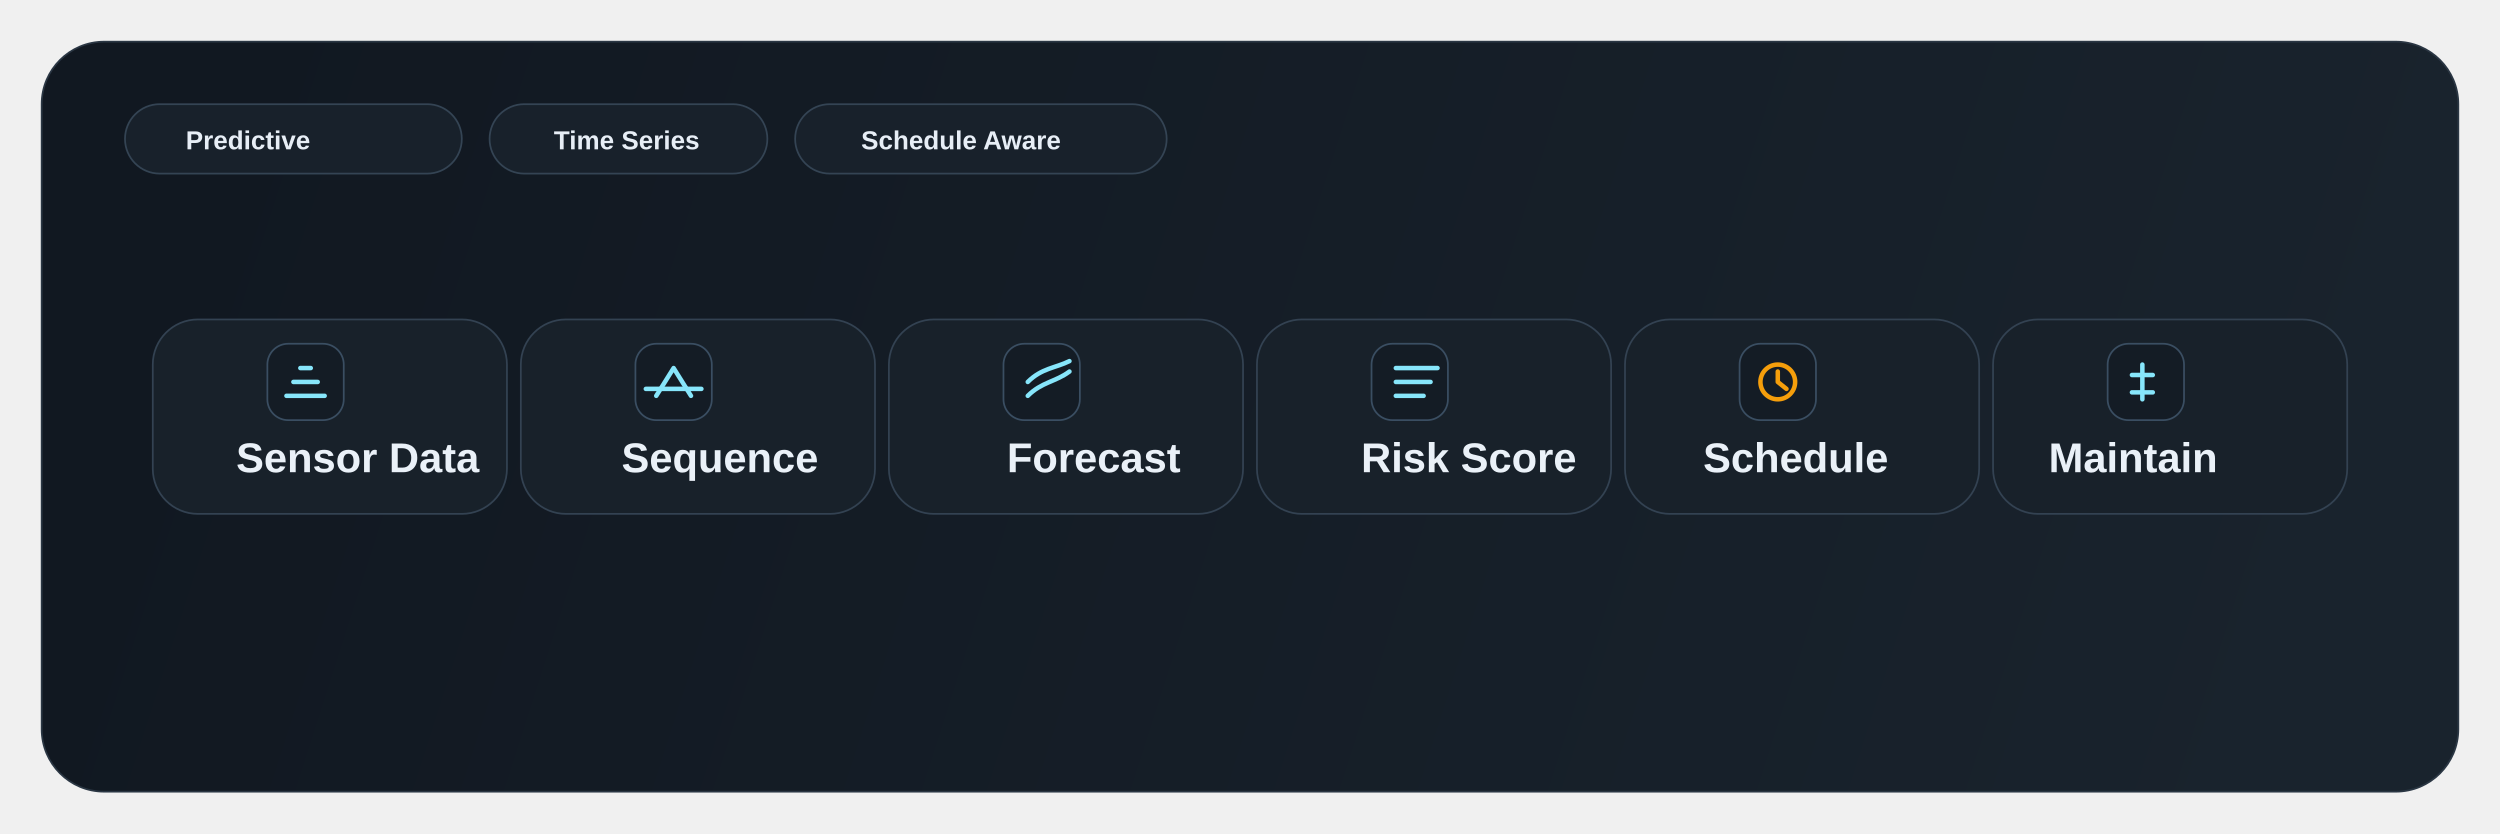
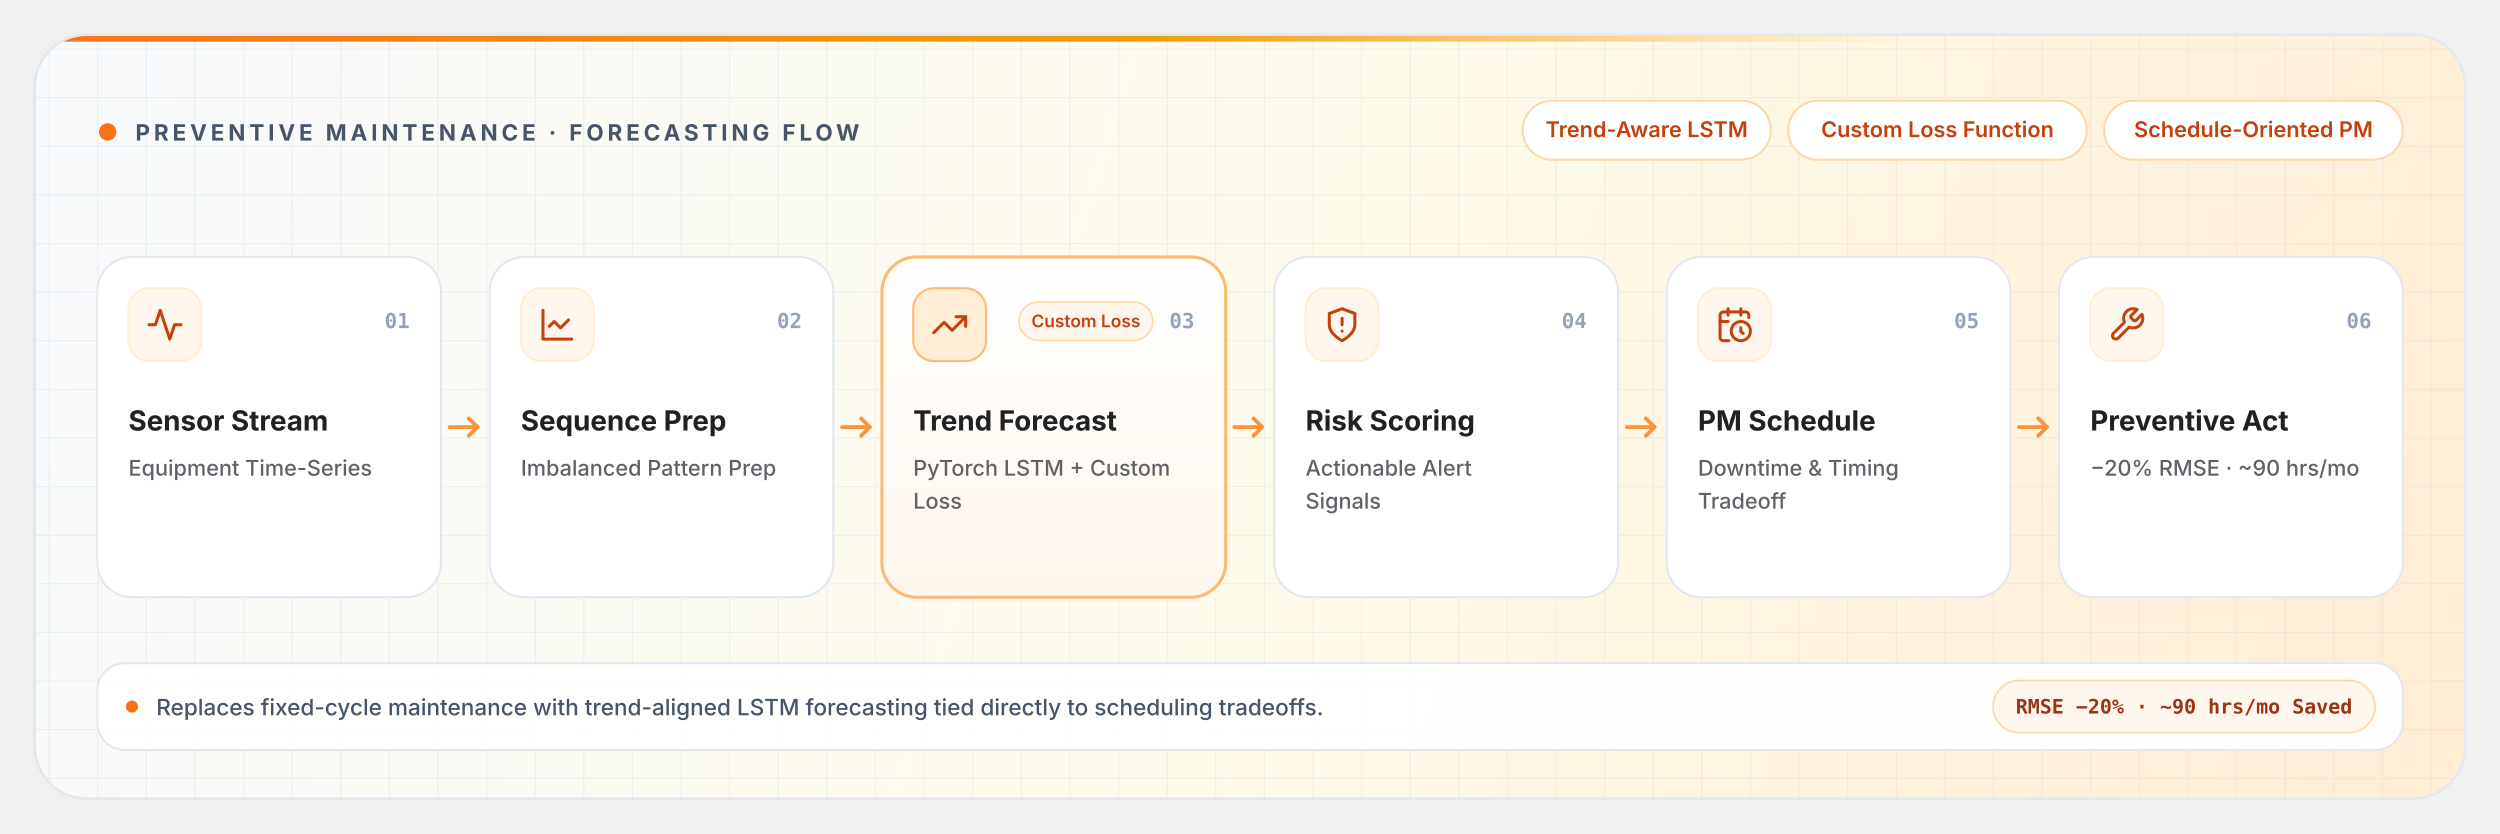
<svg xmlns="http://www.w3.org/2000/svg" width="1440" height="480" viewBox="0 0 1440 480" fill="none">
  <defs>
-     <linearGradient id="bg" x1="120" y1="48" x2="1320" y2="432" gradientUnits="userSpaceOnUse">
-       <stop stop-color="#111821" />
-       <stop offset="1" stop-color="#19232D" />
+     <linearGradient id="bg-auo-pm" x1="40" y1="20" x2="1400" y2="460" gradientUnits="userSpaceOnUse">
+       <stop stop-color="#F8FAFC" />
+       <stop offset="0.52" stop-color="#FFFBEB" />
+       <stop offset="1" stop-color="#FFEDD5" />
    </linearGradient>
-     <linearGradient id="node" x1="0" y1="0" x2="0" y2="120" gradientUnits="userSpaceOnUse">
-       <stop stop-color="#1E2833" />
-       <stop offset="1" stop-color="#18212A" />
+     <linearGradient id="topbar-auo-pm" x1="20" y1="20" x2="1100" y2="20" gradientUnits="userSpaceOnUse">
+       <stop stop-color="#F97316" />
+       <stop offset="0.6" stop-color="#F59E0B" />
+       <stop offset="1" stop-color="#F59E0B" stop-opacity="0" />
    </linearGradient>
-     <filter id="glow" x="-20%" y="-40%" width="140%" height="180%">
-       <feGaussianBlur stdDeviation="10" result="blur" />
-       <feMerge>
-         <feMergeNode in="blur" />
-         <feMergeNode in="SourceGraphic" />
-       </feMerge>
-     </filter>
+     <linearGradient id="card-hi-auo-pm" x1="0" y1="148" x2="0" y2="344" gradientUnits="userSpaceOnUse">
+       <stop stop-color="#FFFFFF" />
+       <stop offset="1" stop-color="#FFF7ED" />
+     </linearGradient>
+     <pattern id="grid-auo-pm" width="28" height="28" patternUnits="userSpaceOnUse">
+       <path d="M 28 0 L 0 0 0 28" fill="none" stroke="#CBD5E1" stroke-opacity="0.38" stroke-width="1" />
+     </pattern>
+     <clipPath id="panel-auo-pm">
+       <rect x="20" y="20" width="1400" height="440" rx="30" />
+     </clipPath>
  </defs>
-   <rect x="24" y="24" width="1392" height="432" rx="36" fill="url(#bg)" />
-   <rect x="24" y="24" width="1392" height="432" rx="36" stroke="#2A3643" />
-   <g font-family="Segoe UI, Arial, sans-serif">
-     <rect x="72" y="60" width="194" height="40" rx="20" fill="#18212B" stroke="#344454" />
-     <rect x="282" y="60" width="160" height="40" rx="20" fill="#18212B" stroke="#344454" />
-     <rect x="458" y="60" width="214" height="40" rx="20" fill="#18212B" stroke="#344454" />
-     <text x="107" y="86" fill="#E7EEF6" font-size="15" font-weight="600">Predictive</text>
-     <text x="319" y="86" fill="#E7EEF6" font-size="15" font-weight="600">Time Series</text>
-     <text x="496" y="86" fill="#E7EEF6" font-size="15" font-weight="600">Schedule Aware</text>
+   <g clip-path="url(#panel-auo-pm)">
+     <rect x="20" y="20" width="1400" height="440" rx="30" fill="url(#bg-auo-pm)" />
+     <rect x="20" y="20" width="1400" height="440" fill="url(#grid-auo-pm)" />
+     <rect x="20" y="20" width="1400" height="4" fill="url(#topbar-auo-pm)" />
  </g>
-   <g filter="url(#glow)" stroke="#5AD7F7" stroke-width="4" stroke-linecap="round">
-     <path d="M292 240H356" />
-     <path d="M504 240H568" />
-     <path d="M716 240H780" />
-     <path d="M928 240H992" />
-     <path d="M1140 240H1204" />
+   <rect x="20" y="20" width="1400" height="440" rx="30" stroke="#E2E8F0" stroke-width="1.5" />
+   <circle cx="62" cy="76" r="5" fill="#F97316" />
+   <text x="78" y="81" font-family="Inter, Segoe UI, Arial, sans-serif" font-size="13" font-weight="700" letter-spacing="2.2" fill="#475569">PREVENTIVE MAINTENANCE · FORECASTING FLOW</text>
+   <rect x="877" y="58" width="143" height="34" rx="17" fill="#FFFFFF" stroke="#FED7AA" stroke-width="1.2" />
+   <text x="948.5" y="79" text-anchor="middle" font-family="Inter, Segoe UI, Arial, sans-serif" font-size="12.5" font-weight="600" fill="#C2410C">Trend-Aware LSTM</text>
+   <rect x="1030" y="58" width="172" height="34" rx="17" fill="#FFFFFF" stroke="#FED7AA" stroke-width="1.2" />
+   <text x="1116" y="79" text-anchor="middle" font-family="Inter, Segoe UI, Arial, sans-serif" font-size="12.5" font-weight="600" fill="#C2410C">Custom Loss Function</text>
+   <rect x="1212" y="58" width="172" height="34" rx="17" fill="#FFFFFF" stroke="#FED7AA" stroke-width="1.2" />
+   <text x="1298" y="79" text-anchor="middle" font-family="Inter, Segoe UI, Arial, sans-serif" font-size="12.5" font-weight="600" fill="#C2410C">Schedule-Oriented PM</text>
+   <g>
+     <rect x="56" y="148" width="198" height="196" rx="20" fill="#FFFFFF" stroke="#E2E8F0" stroke-width="1.2" />
+     <rect x="74" y="166" width="42" height="42" rx="12" fill="#FFF7ED" stroke="#FFEDD5" stroke-width="1.2" />
+     <g transform="translate(84 176) scale(0.92)" fill="none" stroke="#C2410C" stroke-width="1.9" stroke-linecap="round" stroke-linejoin="round">
+       <path d="M22 12h-4l-3 9L9 3l-3 9H2" />
+     </g>
+     <text x="236" y="189" text-anchor="end" font-family="ui-monospace, SFMono-Regular, Menlo, Consolas, monospace" font-size="12" font-weight="600" fill="#94A3B8">01</text>
+     <text x="74" y="248" font-family="Inter, Segoe UI, Arial, sans-serif" font-size="16" font-weight="700" fill="#202124">Sensor Stream</text>
+     <text x="74" y="274" font-family="Inter, Segoe UI, Arial, sans-serif" font-size="12.5" font-weight="500" fill="#5F6368">Equipment Time-Series</text>
  </g>
-   <g fill="#5AD7F7">
-     <path d="M356 240L343 232V248L356 240Z" />
-     <path d="M568 240L555 232V248L568 240Z" />
-     <path d="M780 240L767 232V248L780 240Z" />
-     <path d="M992 240L979 232V248L992 240Z" />
-     <path d="M1204 240L1191 232V248L1204 240Z" />
+   <g stroke="#FB923C" stroke-width="2.2" stroke-linecap="round" stroke-linejoin="round">
+     <path d="M259 246H275" />
+     <path d="M270 241L275 246L270 251" fill="none" />
  </g>
-   <g fill="url(#node)" stroke="#334252">
-     <rect x="88" y="184" width="204" height="112" rx="26" />
-     <rect x="300" y="184" width="204" height="112" rx="26" />
-     <rect x="512" y="184" width="204" height="112" rx="26" />
-     <rect x="724" y="184" width="204" height="112" rx="26" />
-     <rect x="936" y="184" width="204" height="112" rx="26" />
-     <rect x="1148" y="184" width="204" height="112" rx="26" />
+   <g>
+     <rect x="282" y="148" width="198" height="196" rx="20" fill="#FFFFFF" stroke="#E2E8F0" stroke-width="1.2" />
+     <rect x="300" y="166" width="42" height="42" rx="12" fill="#FFF7ED" stroke="#FFEDD5" stroke-width="1.2" />
+     <g transform="translate(310 176) scale(0.92)" fill="none" stroke="#C2410C" stroke-width="1.9" stroke-linecap="round" stroke-linejoin="round">
+       <path d="M3 3v18h18" />
+       <path d="m19 9-5 5-4-4-3 3" />
+     </g>
+     <text x="462" y="189" text-anchor="end" font-family="ui-monospace, SFMono-Regular, Menlo, Consolas, monospace" font-size="12" font-weight="600" fill="#94A3B8">02</text>
+     <text x="300" y="248" font-family="Inter, Segoe UI, Arial, sans-serif" font-size="16" font-weight="700" fill="#202124">Sequence Prep</text>
+     <text x="300" y="274" font-family="Inter, Segoe UI, Arial, sans-serif" font-size="12.5" font-weight="500" fill="#5F6368">Imbalanced Pattern Prep</text>
  </g>
-   <g fill="#141C25" stroke="#3A4E62">
-     <rect x="154" y="198" width="44" height="44" rx="12" />
-     <rect x="366" y="198" width="44" height="44" rx="12" />
-     <rect x="578" y="198" width="44" height="44" rx="12" />
-     <rect x="790" y="198" width="44" height="44" rx="12" />
-     <rect x="1002" y="198" width="44" height="44" rx="12" />
-     <rect x="1214" y="198" width="44" height="44" rx="12" />
+   <g stroke="#FB923C" stroke-width="2.2" stroke-linecap="round" stroke-linejoin="round">
+     <path d="M485 246H501" />
+     <path d="M496 241L501 246L496 251" fill="none" />
  </g>
-   <g fill="none" stroke="#87E6FB" stroke-width="2.6" stroke-linecap="round" stroke-linejoin="round">
-     <path d="M165 228H187" />
-     <path d="M169 220H183" />
-     <path d="M173 212H179" />
-     <path d="M378 228L388 212L398 228" />
-     <path d="M372 224H404" />
-     <path d="M592 228C600 220 608 220 616 214" />
-     <path d="M592 220C600 212 608 212 616 208" />
-     <path d="M804 212H828M804 220H824M804 228H820" />
-     <circle cx="1024" cy="220" r="10" stroke="#F59E0B" />
-     <path d="M1024 214V220L1029 224" stroke="#F59E0B" />
-     <path d="M1234 210V230" />
-     <path d="M1228 216H1240" />
-     <path d="M1228 226H1240" />
+   <g>
+     <rect x="508" y="148" width="198" height="196" rx="20" fill="url(#card-hi-auo-pm)" stroke="#FDBA74" stroke-width="1.8" />
+     <rect x="526" y="166" width="42" height="42" rx="12" fill="#FFEDD5" stroke="#FDBA74" stroke-width="1.2" />
+     <g transform="translate(536 176) scale(0.92)" fill="none" stroke="#C2410C" stroke-width="1.9" stroke-linecap="round" stroke-linejoin="round">
+       <polyline points="22 7 13.5 15.5 8.5 10.5 2 17" />
+       <polyline points="16 7 22 7 22 13" />
+     </g>
+     <rect x="587" y="174" width="77" height="22" rx="11" fill="#FFF7ED" stroke="#FED7AA" stroke-width="1" />
+     <text x="625.5" y="188.5" text-anchor="middle" font-family="Inter, Segoe UI, Arial, sans-serif" font-size="10" font-weight="600" fill="#C2410C">Custom Loss</text>
+     <text x="688" y="189" text-anchor="end" font-family="ui-monospace, SFMono-Regular, Menlo, Consolas, monospace" font-size="12" font-weight="600" fill="#94A3B8">03</text>
+     <text x="526" y="248" font-family="Inter, Segoe UI, Arial, sans-serif" font-size="16" font-weight="700" fill="#202124">Trend Forecast</text>
+     <text x="526" y="274" font-family="Inter, Segoe UI, Arial, sans-serif" font-size="12.5" font-weight="500" fill="#5F6368">PyTorch LSTM + Custom</text>
+     <text x="526" y="293" font-family="Inter, Segoe UI, Arial, sans-serif" font-size="12.5" font-weight="500" fill="#5F6368">Loss</text>
  </g>
-   <g font-family="Segoe UI, Arial, sans-serif" fill="#EAF1F8" font-size="24" font-weight="700">
-     <text x="136" y="272">Sensor Data</text>
-     <text x="358" y="272">Sequence</text>
-     <text x="580" y="272">Forecast</text>
-     <text x="784" y="272">Risk Score</text>
-     <text x="981" y="272">Schedule</text>
-     <text x="1180" y="272">Maintain</text>
+   <g stroke="#FB923C" stroke-width="2.2" stroke-linecap="round" stroke-linejoin="round">
+     <path d="M711 246H727" />
+     <path d="M722 241L727 246L722 251" fill="none" />
  </g>
+   <g>
+     <rect x="734" y="148" width="198" height="196" rx="20" fill="#FFFFFF" stroke="#E2E8F0" stroke-width="1.2" />
+     <rect x="752" y="166" width="42" height="42" rx="12" fill="#FFF7ED" stroke="#FFEDD5" stroke-width="1.2" />
+     <g transform="translate(762 176) scale(0.92)" fill="none" stroke="#C2410C" stroke-width="1.9" stroke-linecap="round" stroke-linejoin="round">
+       <path d="M12 22s8-4 8-10V5l-8-3-8 3v7c0 6 8 10 8 10" />
+       <path d="M12 8v4" />
+       <path d="M12 16h.01" />
+     </g>
+     <text x="914" y="189" text-anchor="end" font-family="ui-monospace, SFMono-Regular, Menlo, Consolas, monospace" font-size="12" font-weight="600" fill="#94A3B8">04</text>
+     <text x="752" y="248" font-family="Inter, Segoe UI, Arial, sans-serif" font-size="16" font-weight="700" fill="#202124">Risk Scoring</text>
+     <text x="752" y="274" font-family="Inter, Segoe UI, Arial, sans-serif" font-size="12.5" font-weight="500" fill="#5F6368">Actionable Alert</text>
+     <text x="752" y="293" font-family="Inter, Segoe UI, Arial, sans-serif" font-size="12.5" font-weight="500" fill="#5F6368">Signals</text>
+   </g>
+   <g stroke="#FB923C" stroke-width="2.2" stroke-linecap="round" stroke-linejoin="round">
+     <path d="M937 246H953" />
+     <path d="M948 241L953 246L948 251" fill="none" />
+   </g>
+   <g>
+     <rect x="960" y="148" width="198" height="196" rx="20" fill="#FFFFFF" stroke="#E2E8F0" stroke-width="1.2" />
+     <rect x="978" y="166" width="42" height="42" rx="12" fill="#FFF7ED" stroke="#FFEDD5" stroke-width="1.2" />
+     <g transform="translate(988 176) scale(0.92)" fill="none" stroke="#C2410C" stroke-width="1.9" stroke-linecap="round" stroke-linejoin="round">
+       <path d="M21 7.5V6a2 2 0 0 0-2-2H5a2 2 0 0 0-2 2v14a2 2 0 0 0 2 2h3.5" />
+       <path d="M16 2v4" />
+       <path d="M8 2v4" />
+       <path d="M3 10h5" />
+       <path d="M17.5 17.5 16 16.25V14" />
+       <path d="M22 16a6 6 0 1 1-12 0 6 6 0 0 1 12 0Z" />
+     </g>
+     <text x="1140" y="189" text-anchor="end" font-family="ui-monospace, SFMono-Regular, Menlo, Consolas, monospace" font-size="12" font-weight="600" fill="#94A3B8">05</text>
+     <text x="978" y="248" font-family="Inter, Segoe UI, Arial, sans-serif" font-size="16" font-weight="700" fill="#202124">PM Schedule</text>
+     <text x="978" y="274" font-family="Inter, Segoe UI, Arial, sans-serif" font-size="12.5" font-weight="500" fill="#5F6368">Downtime &amp; Timing</text>
+     <text x="978" y="293" font-family="Inter, Segoe UI, Arial, sans-serif" font-size="12.5" font-weight="500" fill="#5F6368">Tradeoff</text>
+   </g>
+   <g stroke="#FB923C" stroke-width="2.2" stroke-linecap="round" stroke-linejoin="round">
+     <path d="M1163 246H1179" />
+     <path d="M1174 241L1179 246L1174 251" fill="none" />
+   </g>
+   <g>
+     <rect x="1186" y="148" width="198" height="196" rx="20" fill="#FFFFFF" stroke="#E2E8F0" stroke-width="1.2" />
+     <rect x="1204" y="166" width="42" height="42" rx="12" fill="#FFF7ED" stroke="#FFEDD5" stroke-width="1.2" />
+     <g transform="translate(1214 176) scale(0.92)" fill="none" stroke="#C2410C" stroke-width="1.9" stroke-linecap="round" stroke-linejoin="round">
+       <path d="M14.7 6.3a1 1 0 0 0 0 1.4l1.6 1.6a1 1 0 0 0 1.4 0l3.77-3.77a6 6 0 0 1-7.94 7.94l-6.91 6.91a2.12 2.12 0 0 1-3-3l6.91-6.91a6 6 0 0 1 7.94-7.94l-3.76 3.76z" />
+     </g>
+     <text x="1366" y="189" text-anchor="end" font-family="ui-monospace, SFMono-Regular, Menlo, Consolas, monospace" font-size="12" font-weight="600" fill="#94A3B8">06</text>
+     <text x="1204" y="248" font-family="Inter, Segoe UI, Arial, sans-serif" font-size="16" font-weight="700" fill="#202124">Preventive Act</text>
+     <text x="1204" y="274" font-family="Inter, Segoe UI, Arial, sans-serif" font-size="12.5" font-weight="500" fill="#5F6368">−20% RMSE · ~90 hrs/mo</text>
+   </g>
+   <rect x="56" y="382" width="1328" height="50" rx="16" fill="#FFFFFF" fill-opacity="0.92" stroke="#E2E8F0" stroke-width="1.2" />
+   <circle cx="76" cy="407" r="3.5" fill="#F97316" />
+   <text x="90" y="412" font-family="Inter, Segoe UI, Arial, sans-serif" font-size="13" font-weight="500" fill="#475569">Replaces fixed-cycle maintenance with trend-aligned LSTM forecasting tied directly to scheduling tradeoffs.</text>
+   <rect x="1148" y="392" width="220" height="30" rx="15" fill="#FFF7ED" stroke="#FED7AA" stroke-width="1" />
+   <text x="1258" y="411" text-anchor="middle" font-family="ui-monospace, SFMono-Regular, Menlo, Consolas, monospace" font-size="11.5" font-weight="600" fill="#9A3412">RMSE −20% · ~90 hrs/mo Saved</text>
</svg>
